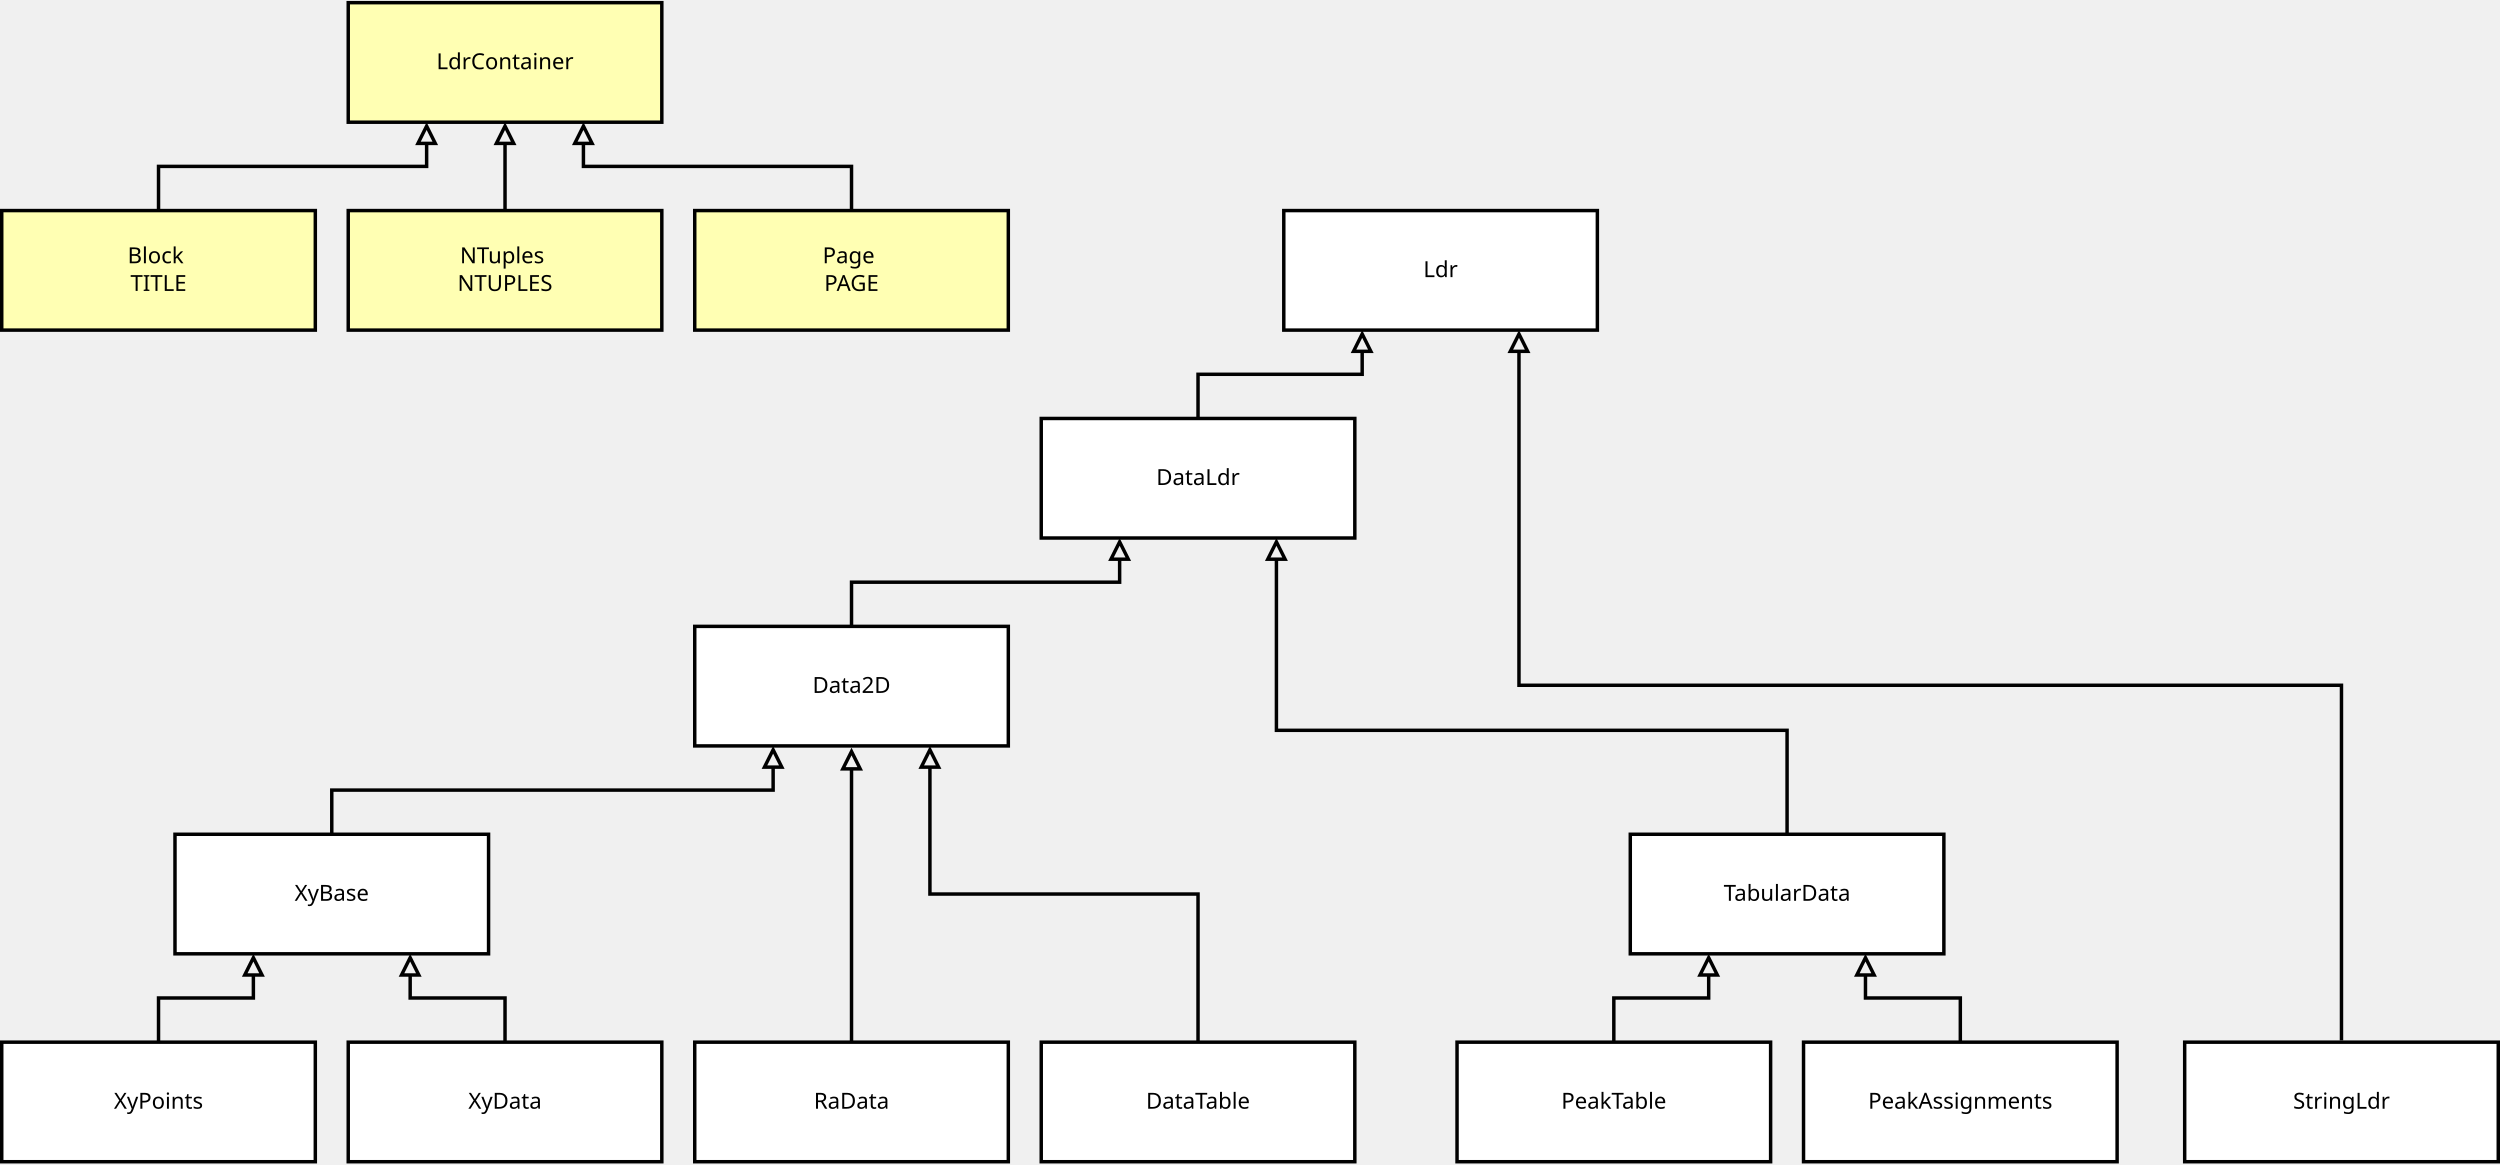
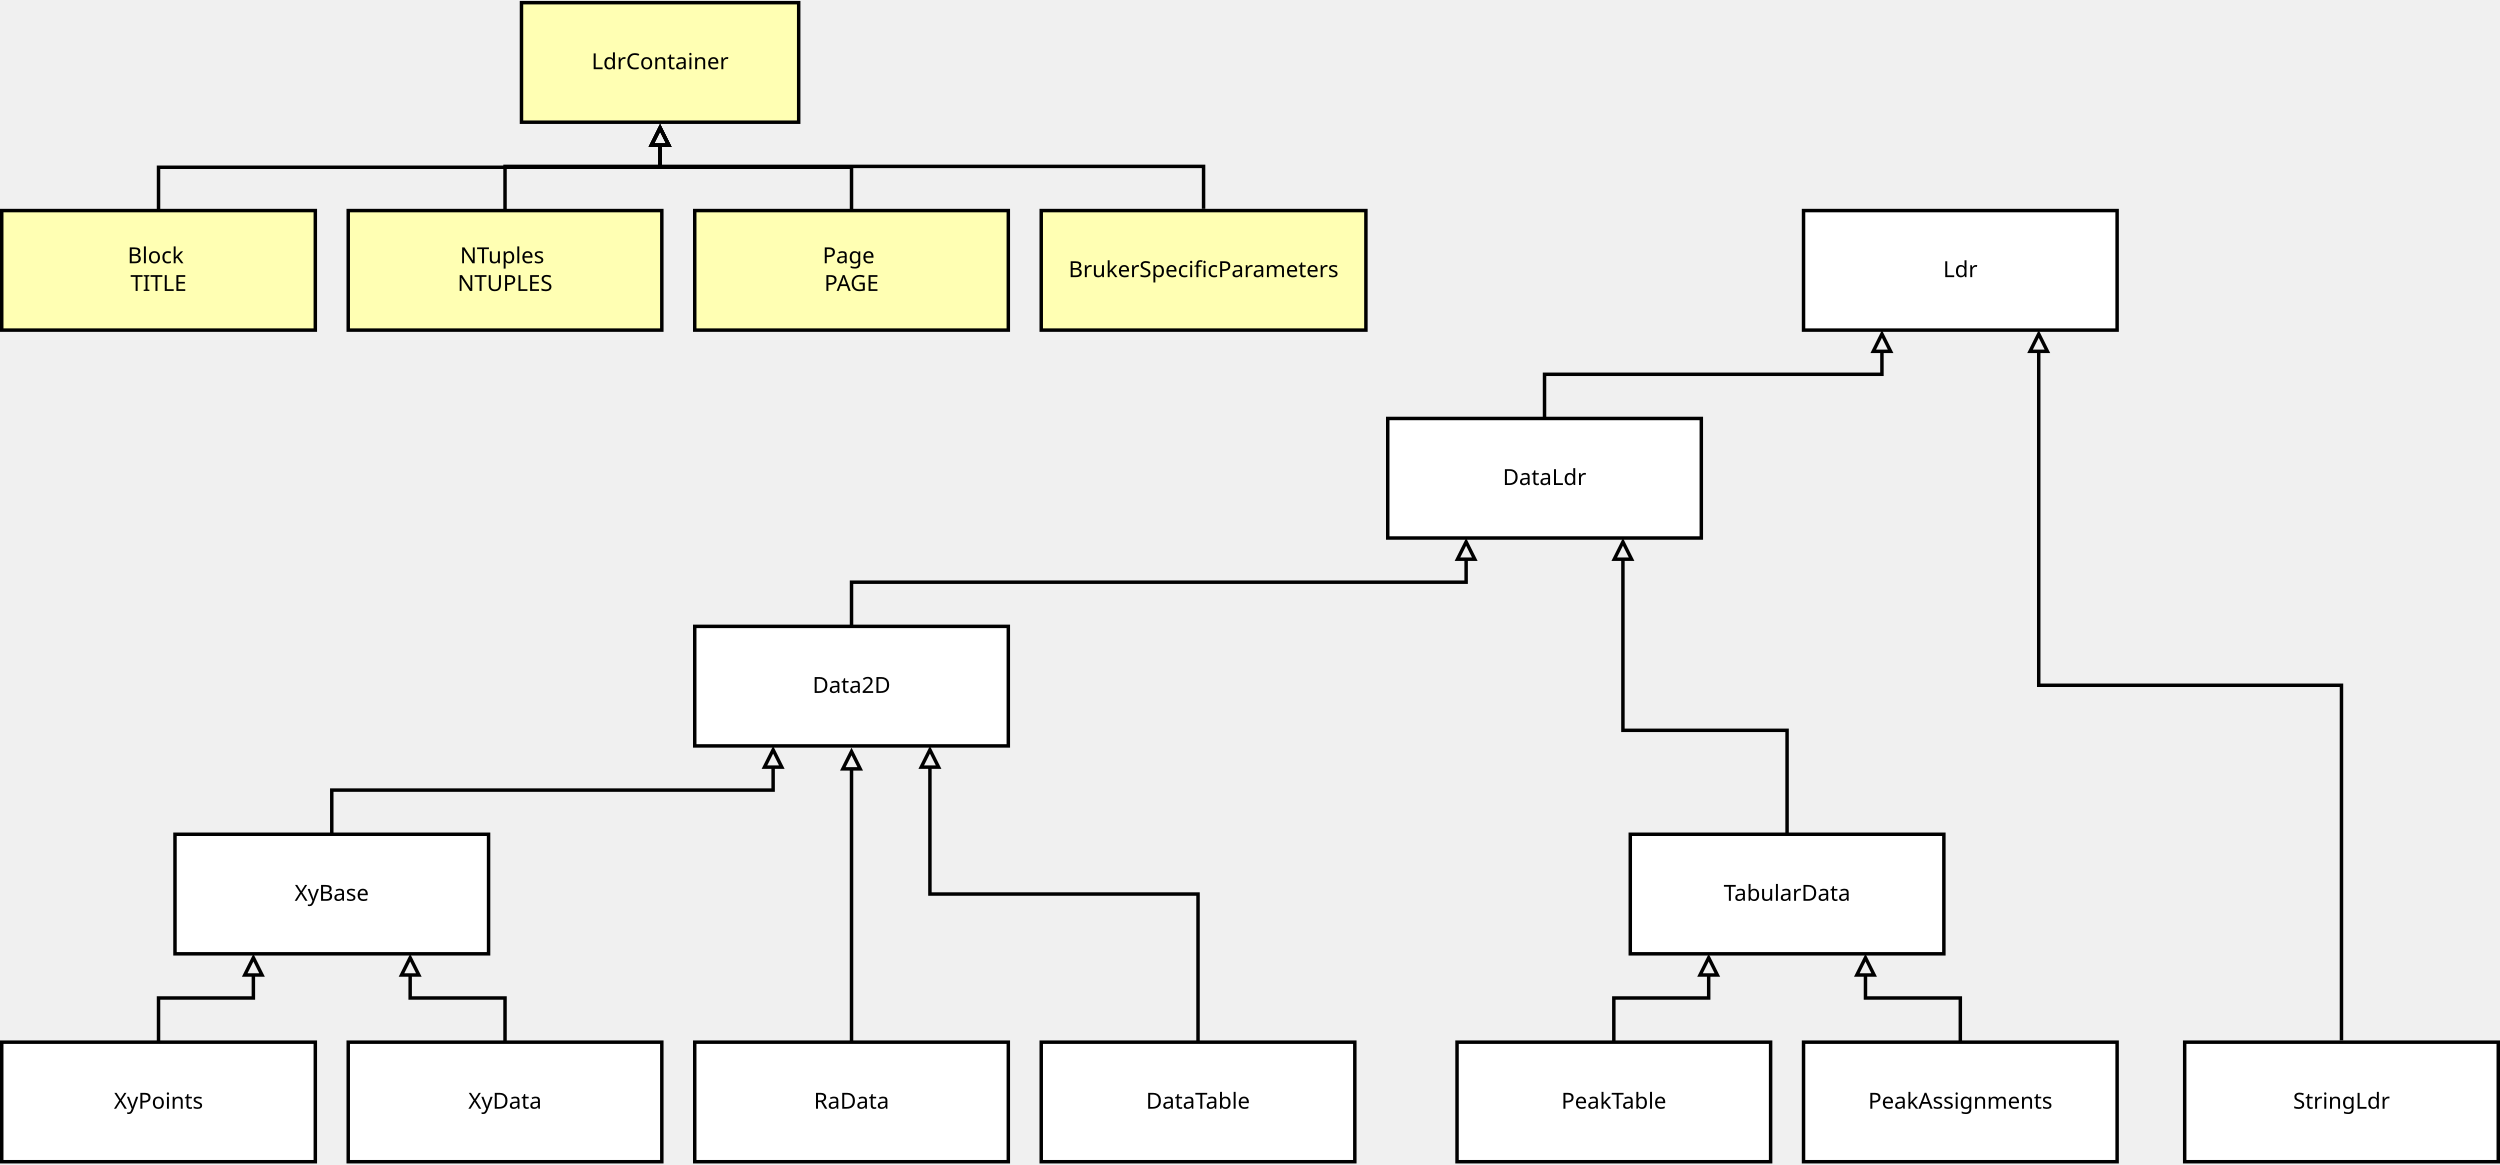
<svg xmlns="http://www.w3.org/2000/svg" width="73cm" height="34cm" viewBox="59 39 1443 671">
  <g id="Background">
    <g>
-       <rect style="fill: #ffffff; fill-opacity: 1; stroke-opacity: 1; stroke-width: 2; stroke: #000000" x="660" y="280" width="181" height="69" rx="0" ry="0" />
-       <text font-size="12.8" style="fill: #000000; fill-opacity: 1; stroke: none;text-anchor:middle;font-family:sans-serif;font-style:normal;font-weight:normal" x="750.5" y="318.4">
-         <tspan x="750.5" y="318.4">DataLdr</tspan>
+       <rect style="fill: #ffffff; fill-opacity: 1; stroke-opacity: 1; stroke-width: 2; stroke: #000000" x="860" y="280" width="181" height="69" rx="0" ry="0" />
+       <text font-size="12.8" style="fill: #000000; fill-opacity: 1; stroke: none;text-anchor:middle;font-family:sans-serif;font-style:normal;font-weight:normal" x="950.5" y="318.4">
+         <tspan x="950.5" y="318.4">DataLdr</tspan>
      </text>
    </g>
    <g>
      <rect style="fill: #ffffff; fill-opacity: 1; stroke-opacity: 1; stroke-width: 2; stroke: #000000" x="460" y="400" width="181" height="69" rx="0" ry="0" />
      <text font-size="12.8" style="fill: #000000; fill-opacity: 1; stroke: none;text-anchor:middle;font-family:sans-serif;font-style:normal;font-weight:normal" x="550.5" y="438.4">
        <tspan x="550.5" y="438.4">Data2D</tspan>
      </text>
    </g>
    <g>
-       <polyline style="fill: none; stroke-opacity: 1; stroke-width: 2; stroke: #000000" points="705.25,361.236 705.25,374.5 550.5,374.5 550.5,400 " />
-       <polygon style="fill: none; stroke-opacity: 1; stroke-width: 2; stroke: #000000" points="710.25,361.236 705.25,351.236 700.25,361.236 " />
+       <polyline style="fill: none; stroke-opacity: 1; stroke-width: 2; stroke: #000000" points="905.25,361.236 905.25,374.5 550.5,374.5 550.5,400 " />
+       <polygon style="fill: none; stroke-opacity: 1; stroke-width: 2; stroke: #000000" points="910.25,361.236 905.25,351.236 900.25,361.236 " />
    </g>
    <g>
      <rect style="fill: #ffffff; fill-opacity: 1; stroke-opacity: 1; stroke-width: 2; stroke: #000000" x="160" y="520" width="181" height="69" rx="0" ry="0" />
      <text font-size="12.8" style="fill: #000000; fill-opacity: 1; stroke: none;text-anchor:middle;font-family:sans-serif;font-style:normal;font-weight:normal" x="250.5" y="558.4">
        <tspan x="250.5" y="558.4">XyBase</tspan>
      </text>
    </g>
    <g>
      <polyline style="fill: none; stroke-opacity: 1; stroke-width: 2; stroke: #000000" points="505.25,481.236 505.25,494.5 250.5,494.5 250.5,520 " />
      <polygon style="fill: none; stroke-opacity: 1; stroke-width: 2; stroke: #000000" points="510.25,481.236 505.25,471.236 500.25,481.236 " />
    </g>
    <g>
      <rect style="fill: #ffffff; fill-opacity: 1; stroke-opacity: 1; stroke-width: 2; stroke: #000000" x="60" y="640" width="181" height="69" rx="0" ry="0" />
      <text font-size="12.8" style="fill: #000000; fill-opacity: 1; stroke: none;text-anchor:middle;font-family:sans-serif;font-style:normal;font-weight:normal" x="150.5" y="678.4">
        <tspan x="150.5" y="678.4">XyPoints</tspan>
      </text>
    </g>
    <text font-size="12.8" style="fill: #000000; fill-opacity: 1; stroke: none;text-anchor:start;font-family:sans-serif;font-style:normal;font-weight:normal" x="250.5" y="554.5">
      <tspan x="250.5" y="554.5" />
    </text>
    <g>
      <rect style="fill: #ffffff; fill-opacity: 1; stroke-opacity: 1; stroke-width: 2; stroke: #000000" x="260" y="640" width="181" height="69" rx="0" ry="0" />
      <text font-size="12.8" style="fill: #000000; fill-opacity: 1; stroke: none;text-anchor:middle;font-family:sans-serif;font-style:normal;font-weight:normal" x="350.5" y="678.4">
        <tspan x="350.5" y="678.4">XyData</tspan>
      </text>
    </g>
    <g>
      <rect style="fill: #ffffff; fill-opacity: 1; stroke-opacity: 1; stroke-width: 2; stroke: #000000" x="460" y="640" width="181" height="69" rx="0" ry="0" />
      <text font-size="12.8" style="fill: #000000; fill-opacity: 1; stroke: none;text-anchor:middle;font-family:sans-serif;font-style:normal;font-weight:normal" x="550.5" y="678.4">
        <tspan x="550.5" y="678.4">RaData</tspan>
      </text>
    </g>
    <g>
      <polyline style="fill: none; stroke-opacity: 1; stroke-width: 2; stroke: #000000" points="205.25,601.236 205.25,614.5 150.5,614.5 150.5,640 " />
      <polygon style="fill: none; stroke-opacity: 1; stroke-width: 2; stroke: #000000" points="210.25,601.236 205.25,591.236 200.25,601.236 " />
    </g>
    <g>
      <polyline style="fill: none; stroke-opacity: 1; stroke-width: 2; stroke: #000000" points="295.75,601.236 295.75,614.5 350.5,614.5 350.5,640 " />
      <polygon style="fill: none; stroke-opacity: 1; stroke-width: 2; stroke: #000000" points="300.75,601.236 295.75,591.236 290.75,601.236 " />
    </g>
    <g>
      <polyline style="fill: none; stroke-opacity: 1; stroke-width: 2; stroke: #000000" points="550.5,482.232 550.5,580 550.5,580 550.5,640 " />
      <polygon style="fill: none; stroke-opacity: 1; stroke-width: 2; stroke: #000000" points="555.5,482.232 550.5,472.232 545.5,482.232 " />
    </g>
    <g>
      <rect style="fill: #ffffff; fill-opacity: 1; stroke-opacity: 1; stroke-width: 2; stroke: #000000" x="1000" y="520" width="181" height="69" rx="0" ry="0" />
      <text font-size="12.8" style="fill: #000000; fill-opacity: 1; stroke: none;text-anchor:middle;font-family:sans-serif;font-style:normal;font-weight:normal" x="1090.5" y="558.4">
        <tspan x="1090.5" y="558.4">TabularData</tspan>
      </text>
    </g>
    <g>
      <rect style="fill: #ffffff; fill-opacity: 1; stroke-opacity: 1; stroke-width: 2; stroke: #000000" x="900" y="640" width="181" height="69" rx="0" ry="0" />
      <text font-size="12.8" style="fill: #000000; fill-opacity: 1; stroke: none;text-anchor:middle;font-family:sans-serif;font-style:normal;font-weight:normal" x="990.5" y="678.4">
        <tspan x="990.5" y="678.4">PeakTable</tspan>
      </text>
    </g>
    <g>
      <rect style="fill: #ffffff; fill-opacity: 1; stroke-opacity: 1; stroke-width: 2; stroke: #000000" x="1100" y="640" width="181" height="69" rx="0" ry="0" />
      <text font-size="12.8" style="fill: #000000; fill-opacity: 1; stroke: none;text-anchor:middle;font-family:sans-serif;font-style:normal;font-weight:normal" x="1190.5" y="678.4">
        <tspan x="1190.5" y="678.4">PeakAssignments</tspan>
      </text>
    </g>
    <g>
      <polyline style="fill: none; stroke-opacity: 1; stroke-width: 2; stroke: #000000" points="1045.25,601.236 1045.25,614.5 990.5,614.5 990.5,640 " />
      <polygon style="fill: none; stroke-opacity: 1; stroke-width: 2; stroke: #000000" points="1050.25,601.236 1045.25,591.236 1040.25,601.236 " />
    </g>
    <g>
      <polyline style="fill: none; stroke-opacity: 1; stroke-width: 2; stroke: #000000" points="1135.75,601.236 1135.75,614.5 1190.5,614.5 1190.5,640 " />
      <polygon style="fill: none; stroke-opacity: 1; stroke-width: 2; stroke: #000000" points="1140.75,601.236 1135.75,591.236 1130.75,601.236 " />
    </g>
    <g>
-       <polyline style="fill: none; stroke-opacity: 1; stroke-width: 2; stroke: #000000" points="795.75,361.236 795.75,460 1090.5,460 1090.5,520 " />
-       <polygon style="fill: none; stroke-opacity: 1; stroke-width: 2; stroke: #000000" points="800.75,361.236 795.75,351.236 790.75,361.236 " />
+       <polyline style="fill: none; stroke-opacity: 1; stroke-width: 2; stroke: #000000" points="995.75,361.236 995.75,460 1090.5,460 1090.5,520 " />
+       <polygon style="fill: none; stroke-opacity: 1; stroke-width: 2; stroke: #000000" points="1000.75,361.236 995.75,351.236 990.75,361.236 " />
    </g>
    <text font-size="12.8" style="fill: #000000; fill-opacity: 1; stroke: none;text-anchor:start;font-family:sans-serif;font-style:normal;font-weight:normal" x="550.5" y="434.5">
      <tspan x="550.5" y="434.5" />
    </text>
    <text font-size="12.8" style="fill: #000000; fill-opacity: 1; stroke: none;text-anchor:start;font-family:sans-serif;font-style:normal;font-weight:normal" x="550.5" y="434.5">
      <tspan x="550.5" y="434.5" />
    </text>
    <g>
      <rect style="fill: #ffffff; fill-opacity: 1; stroke-opacity: 1; stroke-width: 2; stroke: #000000" x="1320" y="640" width="181" height="69" rx="0" ry="0" />
      <text font-size="12.8" style="fill: #000000; fill-opacity: 1; stroke: none;text-anchor:middle;font-family:sans-serif;font-style:normal;font-weight:normal" x="1410.5" y="678.4">
        <tspan x="1410.5" y="678.4">StringLdr</tspan>
      </text>
    </g>
    <text font-size="12.8" style="fill: #000000; fill-opacity: 1; stroke: none;text-anchor:start;font-family:sans-serif;font-style:normal;font-weight:normal" x="1410.5" y="674.5">
      <tspan x="1410.5" y="674.5" />
    </text>
    <g>
-       <polyline style="fill: none; stroke-opacity: 1; stroke-width: 2; stroke: #000000" points="935.75,241.236 935.75,433.996 1410.5,433.996 1410.5,638.991 " />
-       <polygon style="fill: none; stroke-opacity: 1; stroke-width: 2; stroke: #000000" points="940.75,241.236 935.75,231.236 930.75,241.236 " />
+       <polyline style="fill: none; stroke-opacity: 1; stroke-width: 2; stroke: #000000" points="1235.75,241.236 1235.75,433.996 1410.5,433.996 1410.5,638.991 " />
+       <polygon style="fill: none; stroke-opacity: 1; stroke-width: 2; stroke: #000000" points="1240.75,241.236 1235.75,231.236 1230.75,241.236 " />
    </g>
    <g>
-       <rect style="fill: #ffffff; fill-opacity: 1; stroke-opacity: 1; stroke-width: 2; stroke: #000000" x="800" y="160" width="181" height="69" rx="0" ry="0" />
-       <text font-size="12.8" style="fill: #000000; fill-opacity: 1; stroke: none;text-anchor:middle;font-family:sans-serif;font-style:normal;font-weight:normal" x="890.5" y="198.4">
-         <tspan x="890.5" y="198.4">Ldr</tspan>
+       <rect style="fill: #ffffff; fill-opacity: 1; stroke-opacity: 1; stroke-width: 2; stroke: #000000" x="1100" y="160" width="181" height="69" rx="0" ry="0" />
+       <text font-size="12.8" style="fill: #000000; fill-opacity: 1; stroke: none;text-anchor:middle;font-family:sans-serif;font-style:normal;font-weight:normal" x="1190.5" y="198.4">
+         <tspan x="1190.5" y="198.4">Ldr</tspan>
      </text>
    </g>
-     <text font-size="12.8" style="fill: #000000; fill-opacity: 1; stroke: none;text-anchor:start;font-family:sans-serif;font-style:normal;font-weight:normal" x="890.5" y="194.5">
-       <tspan x="890.5" y="194.5" />
+     <text font-size="12.8" style="fill: #000000; fill-opacity: 1; stroke: none;text-anchor:start;font-family:sans-serif;font-style:normal;font-weight:normal" x="1190.5" y="194.5">
+       <tspan x="1190.5" y="194.5" />
    </text>
    <g>
-       <polyline style="fill: none; stroke-opacity: 1; stroke-width: 2; stroke: #000000" points="845.25,241.236 845.25,254.5 750.5,254.5 750.5,280 " />
-       <polygon style="fill: none; stroke-opacity: 1; stroke-width: 2; stroke: #000000" points="850.25,241.236 845.25,231.236 840.25,241.236 " />
+       <polyline style="fill: none; stroke-opacity: 1; stroke-width: 2; stroke: #000000" points="1145.25,241.236 1145.25,254.5 950.5,254.5 950.5,280 " />
+       <polygon style="fill: none; stroke-opacity: 1; stroke-width: 2; stroke: #000000" points="1150.25,241.236 1145.25,231.236 1140.25,241.236 " />
    </g>
    <g>
      <rect style="fill: #ffffff; fill-opacity: 1; stroke-opacity: 1; stroke-width: 2; stroke: #000000" x="660" y="640" width="181" height="69" rx="0" ry="0" />
      <text font-size="12.8" style="fill: #000000; fill-opacity: 1; stroke: none;text-anchor:middle;font-family:sans-serif;font-style:normal;font-weight:normal" x="750.5" y="678.4">
        <tspan x="750.5" y="678.4">DataTable</tspan>
      </text>
    </g>
    <g>
      <polyline style="fill: none; stroke-opacity: 1; stroke-width: 2; stroke: #000000" points="595.75,481.236 595.75,554.5 750.5,554.5 750.5,640 " />
      <polygon style="fill: none; stroke-opacity: 1; stroke-width: 2; stroke: #000000" points="600.75,481.236 595.75,471.236 590.75,481.236 " />
    </g>
    <text font-size="12.8" style="fill: #000000; fill-opacity: 1; stroke: none;text-anchor:start;font-family:sans-serif;font-style:normal;font-weight:normal" x="750.5" y="674.5">
      <tspan x="750.5" y="674.5" />
    </text>
    <g>
-       <rect style="fill: #ffffb3; fill-opacity: 1; stroke-opacity: 1; stroke-width: 2; stroke: #000000" x="260" y="40" width="181" height="69" rx="0" ry="0" />
-       <text font-size="12.8" style="fill: #000000; fill-opacity: 1; stroke: none;text-anchor:middle;font-family:sans-serif;font-style:normal;font-weight:normal" x="350.5" y="78.4">
-         <tspan x="350.5" y="78.4">LdrContainer</tspan>
+       <rect style="fill: #ffffb3; fill-opacity: 1; stroke-opacity: 1; stroke-width: 2; stroke: #000000" x="360" y="40" width="160" height="69" rx="0" ry="0" />
+       <text font-size="12.8" style="fill: #000000; fill-opacity: 1; stroke: none;text-anchor:middle;font-family:sans-serif;font-style:normal;font-weight:normal" x="440" y="78.4">
+         <tspan x="440" y="78.4">LdrContainer</tspan>
      </text>
    </g>
    <g>
      <rect style="fill: #ffffb3; fill-opacity: 1; stroke-opacity: 1; stroke-width: 2; stroke: #000000" x="60" y="160" width="181" height="69" rx="0" ry="0" />
      <text font-size="12.8" style="fill: #000000; fill-opacity: 1; stroke: none;text-anchor:middle;font-family:sans-serif;font-style:normal;font-weight:normal" x="150.5" y="190.4">
        <tspan x="150.5" y="190.4">Block</tspan>
        <tspan x="150.5" y="206.4">TITLE</tspan>
      </text>
    </g>
    <g>
      <rect style="fill: #ffffb3; fill-opacity: 1; stroke-opacity: 1; stroke-width: 2; stroke: #000000" x="260" y="160" width="181" height="69" rx="0" ry="0" />
      <text font-size="12.8" style="fill: #000000; fill-opacity: 1; stroke: none;text-anchor:middle;font-family:sans-serif;font-style:normal;font-weight:normal" x="350.5" y="190.4">
        <tspan x="350.5" y="190.4">NTuples</tspan>
        <tspan x="350.5" y="206.4">NTUPLES</tspan>
      </text>
    </g>
    <g>
-       <polyline style="fill: none; stroke-opacity: 1; stroke-width: 2; stroke: #000000" points="305.25,121.236 305.25,134.5 150.5,134.5 150.5,160 " />
-       <polygon style="fill: none; stroke-opacity: 1; stroke-width: 2; stroke: #000000" points="310.25,121.236 305.25,111.236 300.25,121.236 " />
+       <polyline style="fill: none; stroke-opacity: 1; stroke-width: 2; stroke: #000000" points="440,122.245 440,135.004 150.5,135.004 150.5,160 " />
+       <polygon style="fill: none; stroke-opacity: 1; stroke-width: 2; stroke: #000000" points="445,122.245 440,112.245 435,122.245 " />
    </g>
    <g>
-       <polyline style="fill: none; stroke-opacity: 1; stroke-width: 2; stroke: #000000" points="350.5,121.236 350.5,134.5 350.5,134.5 350.5,160 " />
-       <polygon style="fill: none; stroke-opacity: 1; stroke-width: 2; stroke: #000000" points="355.5,121.236 350.5,111.236 345.5,121.236 " />
+       <polyline style="fill: none; stroke-opacity: 1; stroke-width: 2; stroke: #000000" points="440,122.185 440,134.5 350.5,134.5 350.5,160 " />
+       <polygon style="fill: none; stroke-opacity: 1; stroke-width: 2; stroke: #000000" points="445,122.185 440,112.185 435,122.185 " />
    </g>
    <g>
      <rect style="fill: #ffffb3; fill-opacity: 1; stroke-opacity: 1; stroke-width: 2; stroke: #000000" x="460" y="160" width="181" height="69" rx="0" ry="0" />
      <text font-size="12.8" style="fill: #000000; fill-opacity: 1; stroke: none;text-anchor:middle;font-family:sans-serif;font-style:normal;font-weight:normal" x="550.5" y="190.4">
        <tspan x="550.5" y="190.4">Page</tspan>
        <tspan x="550.5" y="206.4">PAGE</tspan>
      </text>
    </g>
    <g>
-       <polyline style="fill: none; stroke-opacity: 1; stroke-width: 2; stroke: #000000" points="395.75,121.236 395.75,134.5 550.5,134.5 550.5,160 " />
-       <polygon style="fill: none; stroke-opacity: 1; stroke-width: 2; stroke: #000000" points="400.75,121.236 395.75,111.236 390.75,121.236 " />
+       <polyline style="fill: none; stroke-opacity: 1; stroke-width: 2; stroke: #000000" points="440,122.245 440,135.004 550.5,135.004 550.5,160 " />
+       <polygon style="fill: none; stroke-opacity: 1; stroke-width: 2; stroke: #000000" points="445,122.245 440,112.245 435,122.245 " />
    </g>
    <text font-size="12.8" style="fill: #000000; fill-opacity: 1; stroke: none;text-anchor:start;font-family:sans-serif;font-style:normal;font-weight:normal" x="150.5" y="194.5">
      <tspan x="150.5" y="194.5" />
    </text>
+     <g>
+       <rect style="fill: #ffffb3; fill-opacity: 1; stroke-opacity: 1; stroke-width: 2; stroke: #000000" x="660" y="160" width="187.4" height="69" rx="0" ry="0" />
+       <text font-size="12.8" style="fill: #000000; fill-opacity: 1; stroke: none;text-anchor:middle;font-family:sans-serif;font-style:normal;font-weight:normal" x="753.7" y="198.4">
+         <tspan x="753.7" y="198.4">BrukerSpecificParameters</tspan>
+       </text>
+     </g>
+     <g>
+       <polyline style="fill: none; stroke-opacity: 1; stroke-width: 2; stroke: #000000" points="440,122.245 440,134.5 753.7,134.5 753.7,158.991 " />
+       <polygon style="fill: none; stroke-opacity: 1; stroke-width: 2; stroke: #000000" points="445,122.245 440,112.245 435,122.245 " />
+     </g>
  </g>
</svg>
